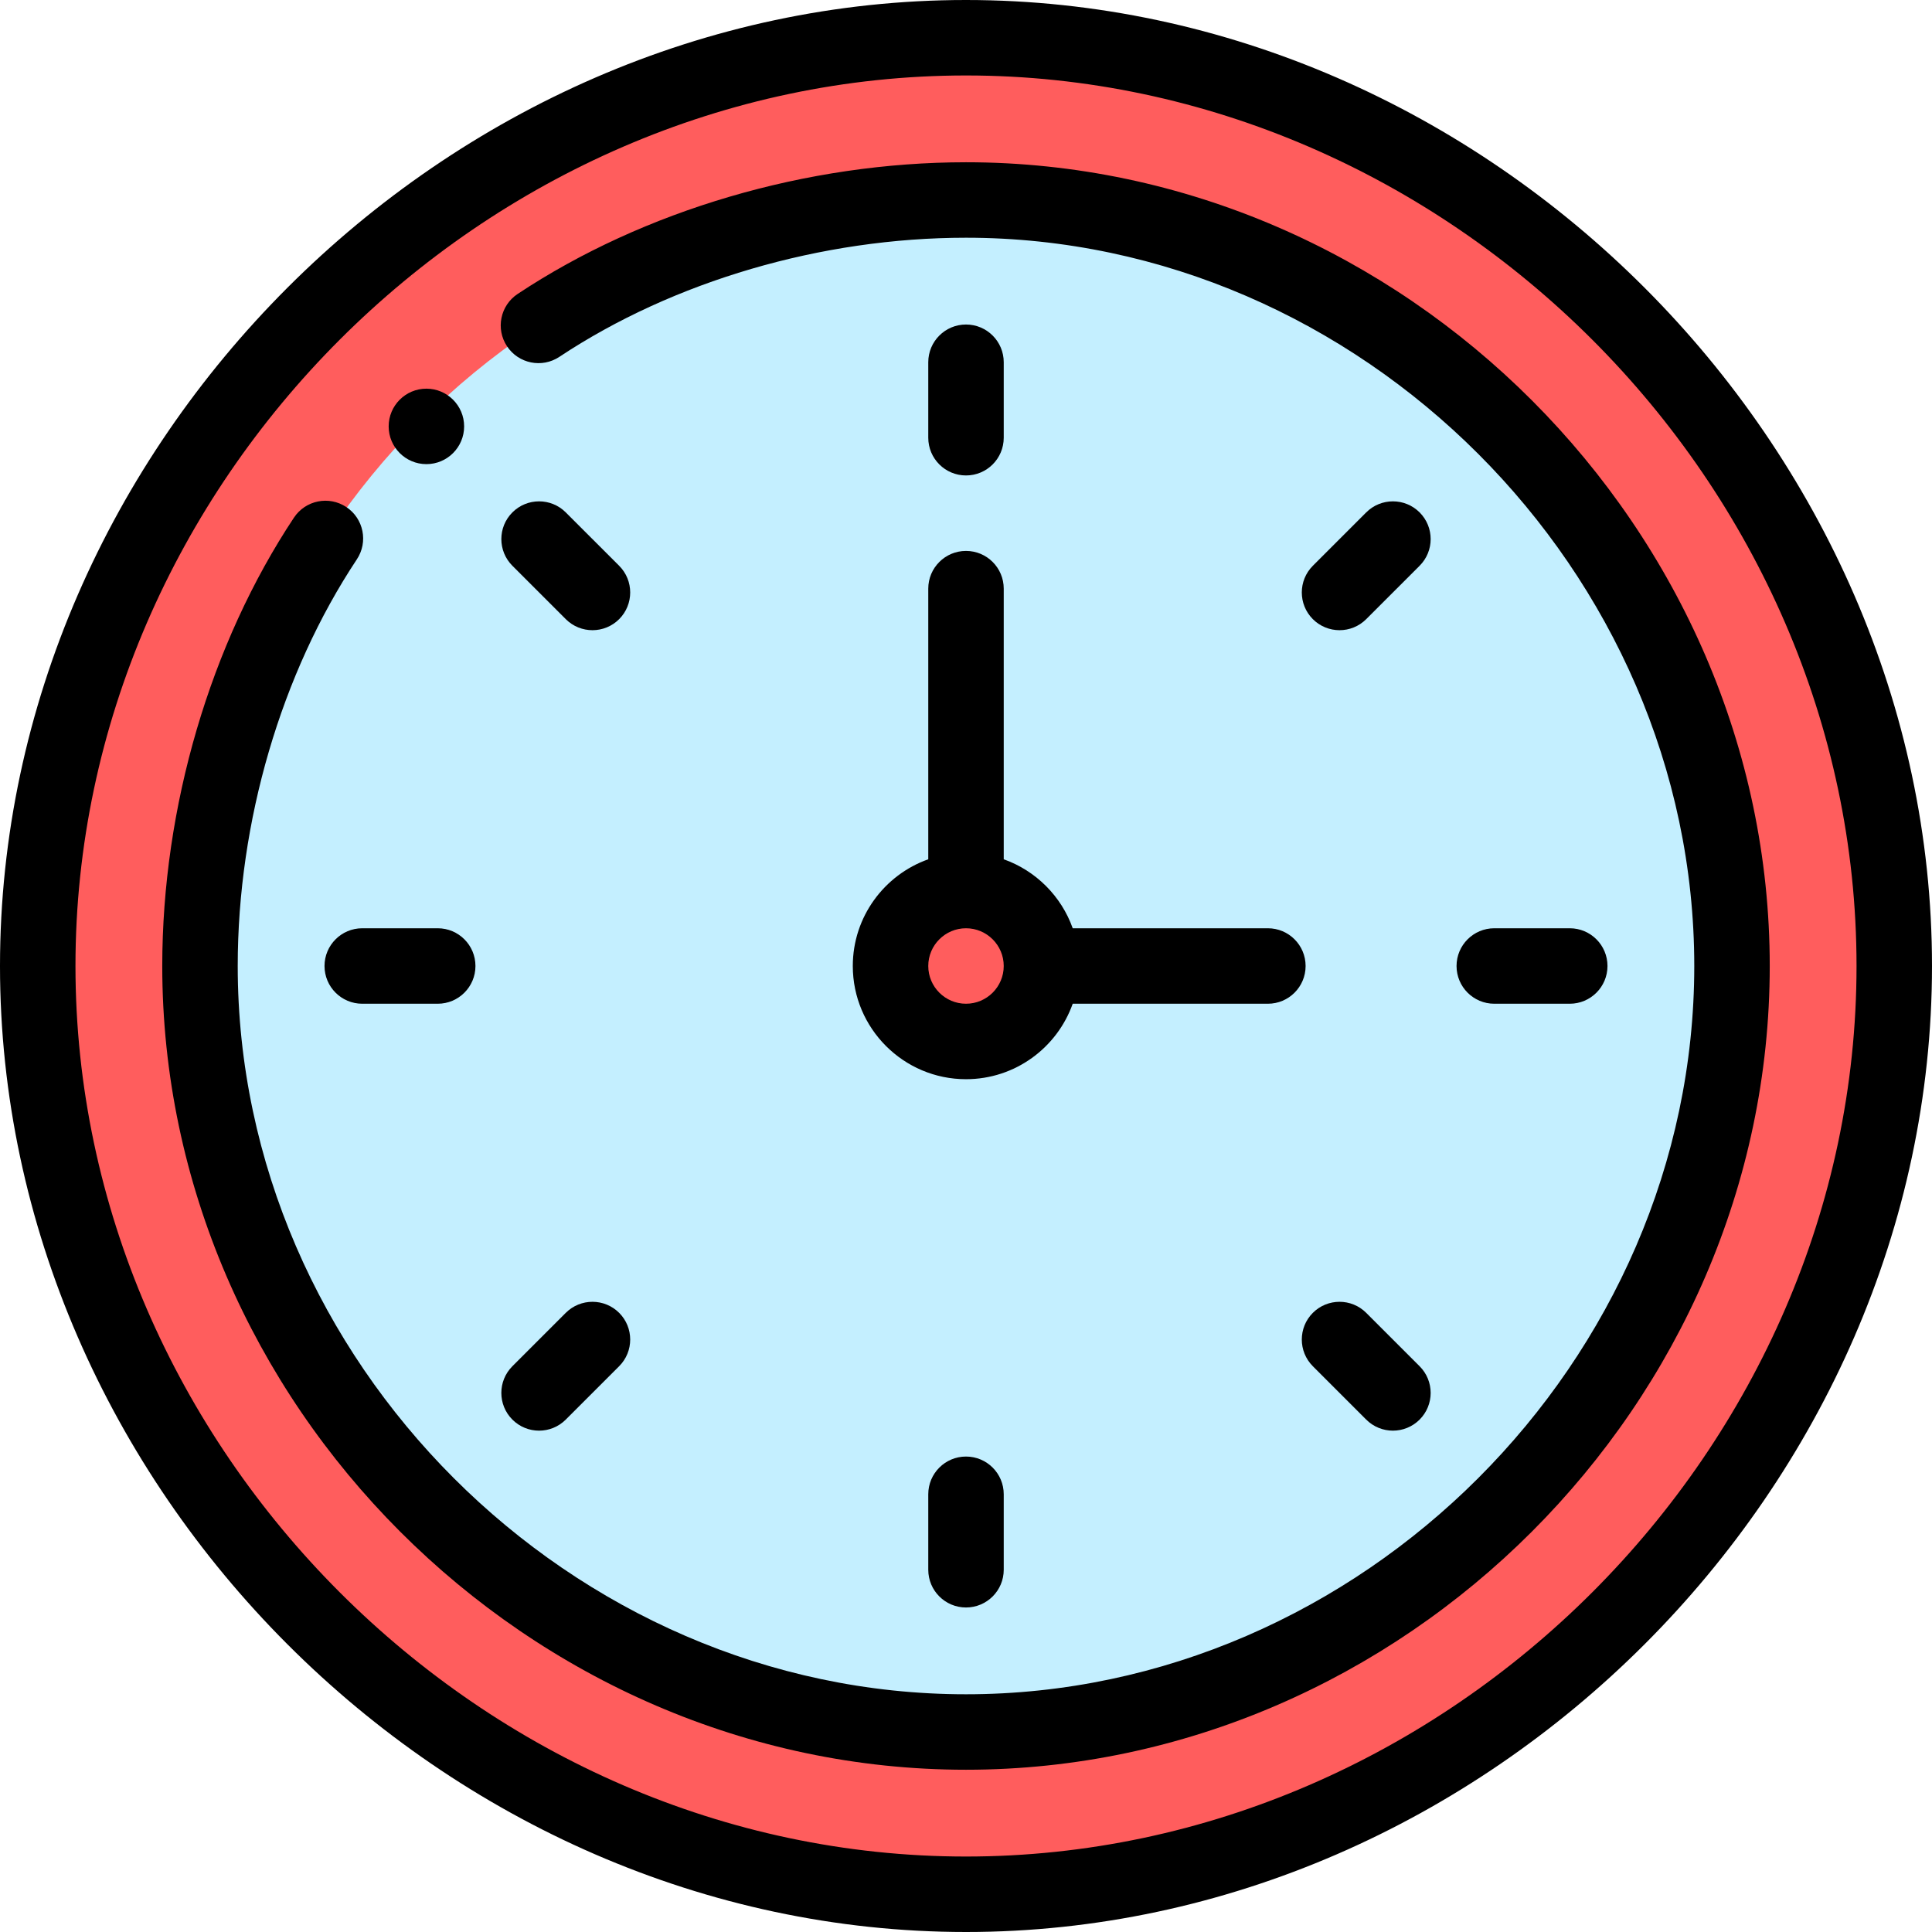
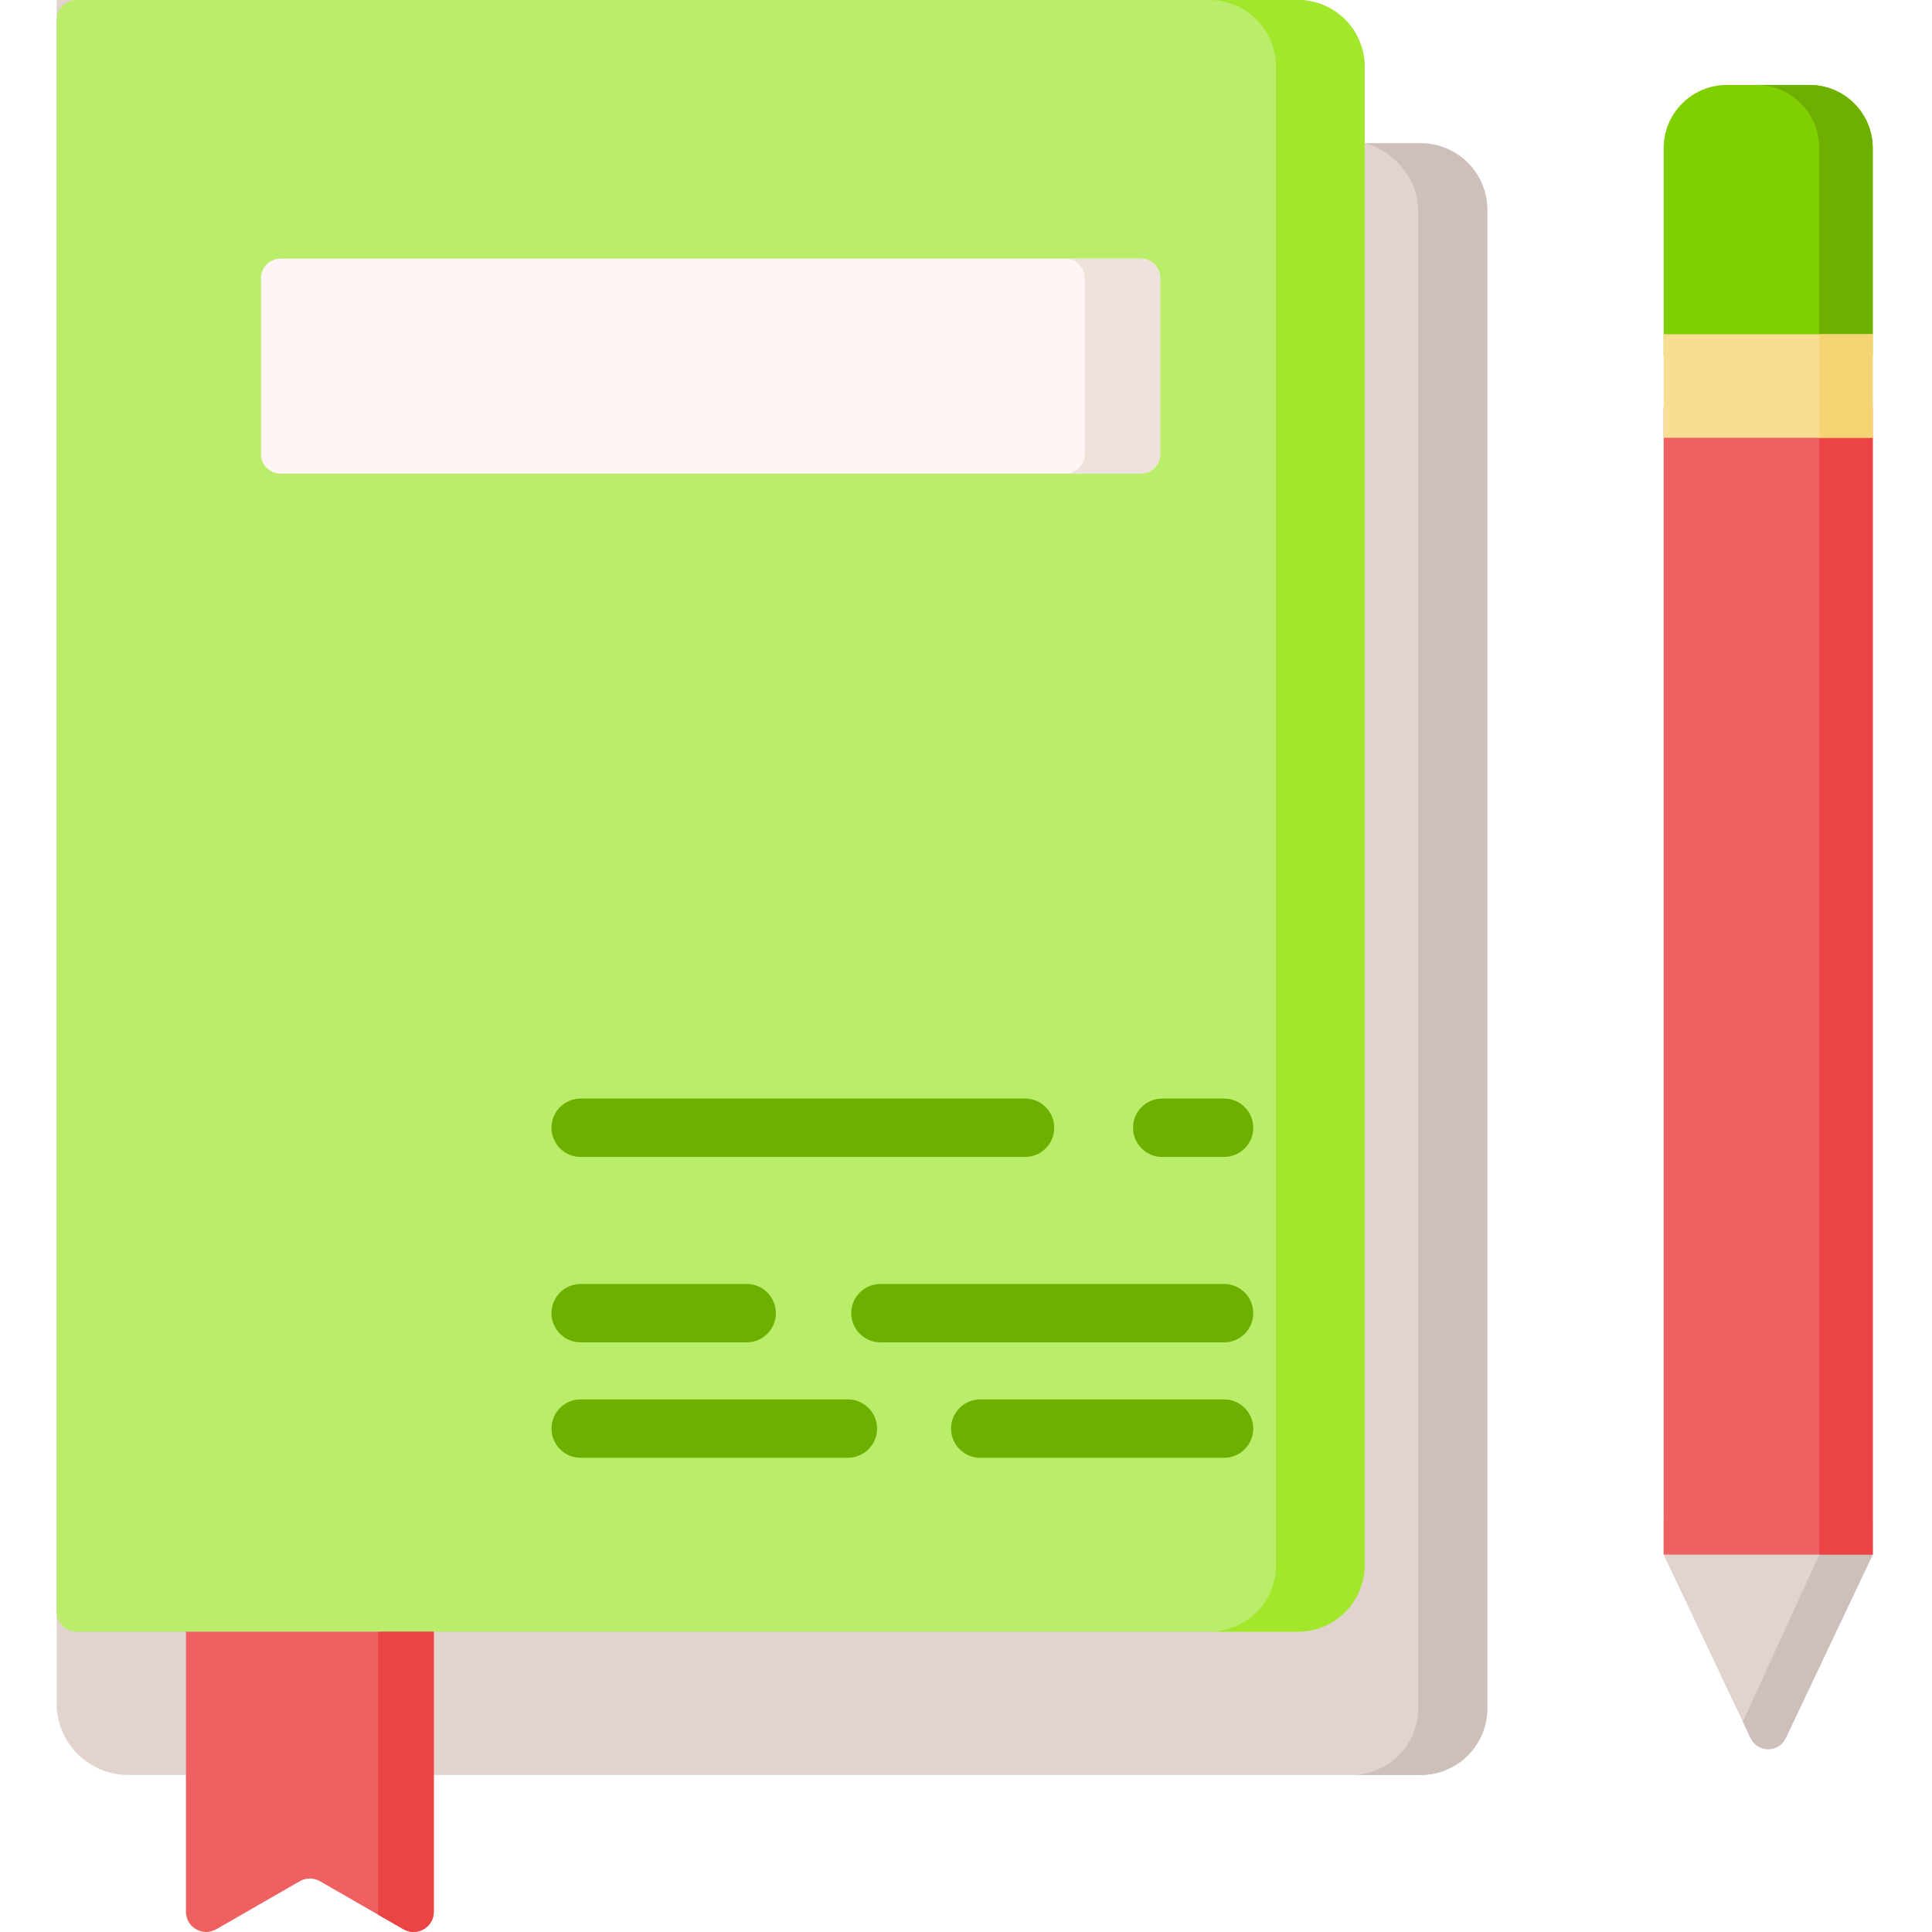
- <svg xmlns="http://www.w3.org/2000/svg" height="512pt" viewBox="0 0 512 512" width="512pt">
-   <path d="m256 10c132.551 0 246 113.449 246 246s-113.449 246-246 246-246-113.449-246-246 113.449-246 246-246zm0 0" fill="#ff5d5d" />
-   <path d="m256 53c-114.984 0-203 88.961-203 203 0 110.27 92.719 203 203 203s203-92.73 203-203-92.719-203-203-203zm0 0" fill="#c4efff" />
-   <path d="m256 236c11.051 0 20 8.949 20 20s-8.949 20-20 20-20-8.949-20-20 8.949-20 20-20zm0 0" fill="#ff5d5d" />
-   <path d="m113 123c5.52 0 10-4.48 10-10 0-5.547-4.512-10-10-10-5.52 0-10 4.48-10 10 0 5.48 4.449 10 10 10zm0 0" />
-   <path d="m256 0c-138.031 0-256 117.816-256 256 0 137.906 117.695 256 256 256 137.914 0 256-117.703 256-256 0-137.914-117.703-256-256-256zm0 492c-127.926 0-236-108.074-236-236s108.074-236 236-236 236 108.074 236 236-108.074 236-236 236zm0 0" />
-   <path d="m256 43c-42.094 0-85.406 12.723-118.828 34.906-4.605 3.059-5.859 9.262-2.805 13.863 3.055 4.602 9.262 5.855 13.863 2.801 30.23-20.062 69.512-31.57 107.77-31.57 104.617 0 193 88.383 193 193s-88.383 193-193 193-193-88.383-193-193c0-38.258 11.508-77.539 31.57-107.77 3.055-4.602 1.801-10.809-2.801-13.863-4.598-3.051-10.805-1.801-13.863 2.805-22.184 33.422-34.906 76.734-34.906 118.828 0 115.723 97.105 213 213 213 115.793 0 213-97.16 213-213 0-115.613-96.965-213-213-213zm0 0" />
-   <path d="m246 227.719c-11.641 4.129-20 15.246-20 28.281 0 16.543 13.457 30 30 30 13.035 0 24.152-8.359 28.281-20h51.719c5.523 0 10-4.477 10-10s-4.477-10-10-10h-51.719c-3.02-8.508-9.773-15.262-18.281-18.281v-71.719c0-5.523-4.477-10-10-10s-10 4.477-10 10zm10 38.281c-5.516 0-10-4.484-10-10s4.484-10 10-10 10 4.484 10 10-4.484 10-10 10zm0 0" />
-   <path d="m256 126c5.523 0 10-4.477 10-10v-20c0-5.523-4.477-10-10-10s-10 4.477-10 10v20c0 5.523 4.477 10 10 10zm0 0" />
-   <path d="m246 396v20c0 5.523 4.477 10 10 10s10-4.477 10-10v-20c0-5.523-4.477-10-10-10s-10 4.477-10 10zm0 0" />
-   <path d="m96 246c-5.523 0-10 4.477-10 10s4.477 10 10 10h20c5.523 0 10-4.477 10-10s-4.477-10-10-10zm0 0" />
-   <path d="m416 266c5.523 0 10-4.477 10-10s-4.477-10-10-10h-20c-5.523 0-10 4.477-10 10s4.477 10 10 10zm0 0" />
-   <path d="m135.789 376.211c3.906 3.906 10.238 3.906 14.141 0l14.152-14.148c3.902-3.906 3.906-10.238 0-14.145-3.906-3.902-10.238-3.902-14.145 0l-14.148 14.148c-3.906 3.906-3.906 10.238 0 14.145zm0 0" />
-   <path d="m376.211 135.789c-3.906-3.902-10.234-3.902-14.145 0l-14.148 14.148c-3.902 3.906-3.902 10.238 0 14.145 3.906 3.902 10.238 3.902 14.145 0l14.148-14.148c3.906-3.906 3.906-10.238 0-14.145zm0 0" />
-   <path d="m362.062 347.918c-3.906-3.902-10.238-3.902-14.145 0-3.902 3.906-3.902 10.238 0 14.145l14.148 14.148c3.91 3.906 10.238 3.902 14.145 0 3.906-3.906 3.906-10.238 0-14.145zm0 0" />
-   <path d="m149.938 164.082c3.906 3.902 10.238 3.902 14.145 0 3.902-3.906 3.902-10.238 0-14.145l-14.152-14.148c-3.902-3.902-10.234-3.902-14.141 0-3.906 3.906-3.906 10.238 0 14.145zm0 0" />
+ <svg xmlns="http://www.w3.org/2000/svg" height="512pt" viewBox="-15 0 512 512.001" width="512pt">
+   <path d="m361.492 37.969h-14.863v-20.301c0-9.758-7.91-17.668-17.668-17.668h-328.961v432.418 18.984c0 10.484 8.5 18.984 18.984 18.984h342.508c9.758 0 17.668-7.91 17.668-17.668v-397.082c0-9.758-7.91-17.668-17.668-17.668zm0 0" fill="#e1d3ce" />
+   <path d="m379.156 55.633v397.086c0 9.762-7.91 17.664-17.66 17.664h-18.336c9.762 0 17.672-7.902 17.672-17.664v-397.086c0-8.293-6.5-15.762-14.207-17.66h14.867c9.75 0 17.664 7.902 17.664 17.66zm0 0" fill="#cdbfba" />
+   <path d="m328.961 432.418h-323.688c-2.91 0-5.273-2.359-5.273-5.273v-421.871c0-2.914 2.359-5.273 5.273-5.273h323.688c9.758 0 17.668 7.91 17.668 17.668v397.086c0 9.754-7.91 17.664-17.668 17.664zm0 0" fill="#baed6a" />
+   <path d="m346.629 17.668v397.086c0 9.758-7.914 17.66-17.664 17.66h-23.473c9.762 0 17.664-7.902 17.664-17.66v-397.086c0-9.762-7.902-17.664-17.664-17.664h23.473c9.75 0 17.664 7.902 17.664 17.664zm0 0" fill="#a3e72d" />
+   <path d="m287.301 125.496h-227.973c-2.852 0-5.16-2.312-5.16-5.16v-46.637c0-2.848 2.309-5.156 5.16-5.156h227.973c2.848 0 5.16 2.309 5.16 5.156v46.637c0 2.852-2.312 5.16-5.16 5.16zm0 0" fill="#fff5f5" />
+   <path d="m292.461 73.699v46.633c0 2.859-2.309 5.16-5.156 5.16h-20c2.848 0 5.16-2.301 5.16-5.16v-46.633c0-2.848-2.312-5.16-5.16-5.16h20c2.848 0 5.156 2.312 5.156 5.16zm0 0" fill="#efe2dd" />
+   <path d="m481.297 402.816h-55.414v9.164l23.047 48.629c1.863 3.93 7.461 3.93 9.324 0l23.043-48.629zm0 0" fill="#e1d3ce" />
+   <path d="m481.297 411.977-23.051 48.637c-1.855 3.93-7.457 3.93-9.316 0l-2.043-4.324 20.246-44.309zm0 0" fill="#cdbfba" />
+   <path d="m425.883 107.816h55.414v304.164h-55.414zm0 0" fill="#ef6161" />
+   <path d="m467.133 115.504h14.164v296.477h-14.164zm0 0" fill="#ea4444" />
+   <path d="m481.297 94.258h-55.414v-54.992c0-9.254 7.5-16.754 16.754-16.754h21.91c9.25 0 16.75 7.5 16.75 16.754zm0 0" fill="#80cf00" />
+   <path d="m481.297 39.262v49.324h-14.164v-49.324c0-9.246-7.504-16.746-16.758-16.746h14.176c9.246 0 16.746 7.5 16.746 16.746zm0 0" fill="#6db000" />
+   <path d="m425.883 88.586h55.414v27.426h-55.414zm0 0" fill="#f7de92" />
+   <path d="m467.133 88.586h14.164v27.426h-14.164zm0 0" fill="#f5d573" />
+   <path d="m67.121 432.418h-32.84v74.219c0 4.117 4.453 6.691 8.023 4.641l22.145-12.738c1.652-.953 3.688-.953 5.34 0l22.145 12.738c3.57 2.051 8.027-.523 8.027-4.641v-74.219zm0 0" fill="#ef6161" />
+   <path d="m99.953 432.414v74.223c0 4.117-4.445 6.695-8.016 4.645l-6.82-3.922c.031-.238.055-.477.055-.723v-74.223zm0 0" fill="#ea4444" />
+   <g fill="#6db000">
+     <path d="m264.379 298.867c0-4.273-3.465-7.738-7.738-7.738h-117.754c-4.273 0-7.738 3.465-7.738 7.738 0 4.273 3.465 7.738 7.738 7.738h117.754c4.273 0 7.738-3.465 7.738-7.738zm0 0" />
+     <path d="m309.387 291.129h-16.379c-4.273 0-7.738 3.465-7.738 7.738 0 4.273 3.465 7.738 7.738 7.738h16.379c4.273 0 7.738-3.465 7.738-7.738 0-4.273-3.465-7.738-7.738-7.738zm0 0" />
+     <path d="m138.887 340.262c-4.273 0-7.738 3.465-7.738 7.738s3.465 7.738 7.738 7.738h43.988c4.273 0 7.734-3.465 7.734-7.738s-3.461-7.738-7.734-7.738zm0 0" />
+     <path d="m309.387 340.262h-91.059c-4.273 0-7.738 3.465-7.738 7.738s3.465 7.738 7.738 7.738h91.059c4.273 0 7.738-3.465 7.738-7.738s-3.465-7.738-7.738-7.738zm0 0" />
+     <path d="m209.699 370.855h-70.812c-4.273 0-7.738 3.465-7.738 7.738s3.465 7.738 7.738 7.738h70.812c4.273 0 7.738-3.465 7.738-7.738-.004-4.273-3.465-7.738-7.738-7.738zm0 0" />
+     <path d="m309.387 370.855h-64.609c-4.273 0-7.738 3.465-7.738 7.738s3.465 7.738 7.738 7.738h64.609c4.273 0 7.738-3.465 7.738-7.738s-3.465-7.738-7.738-7.738zm0 0" />
+   </g>
</svg>
